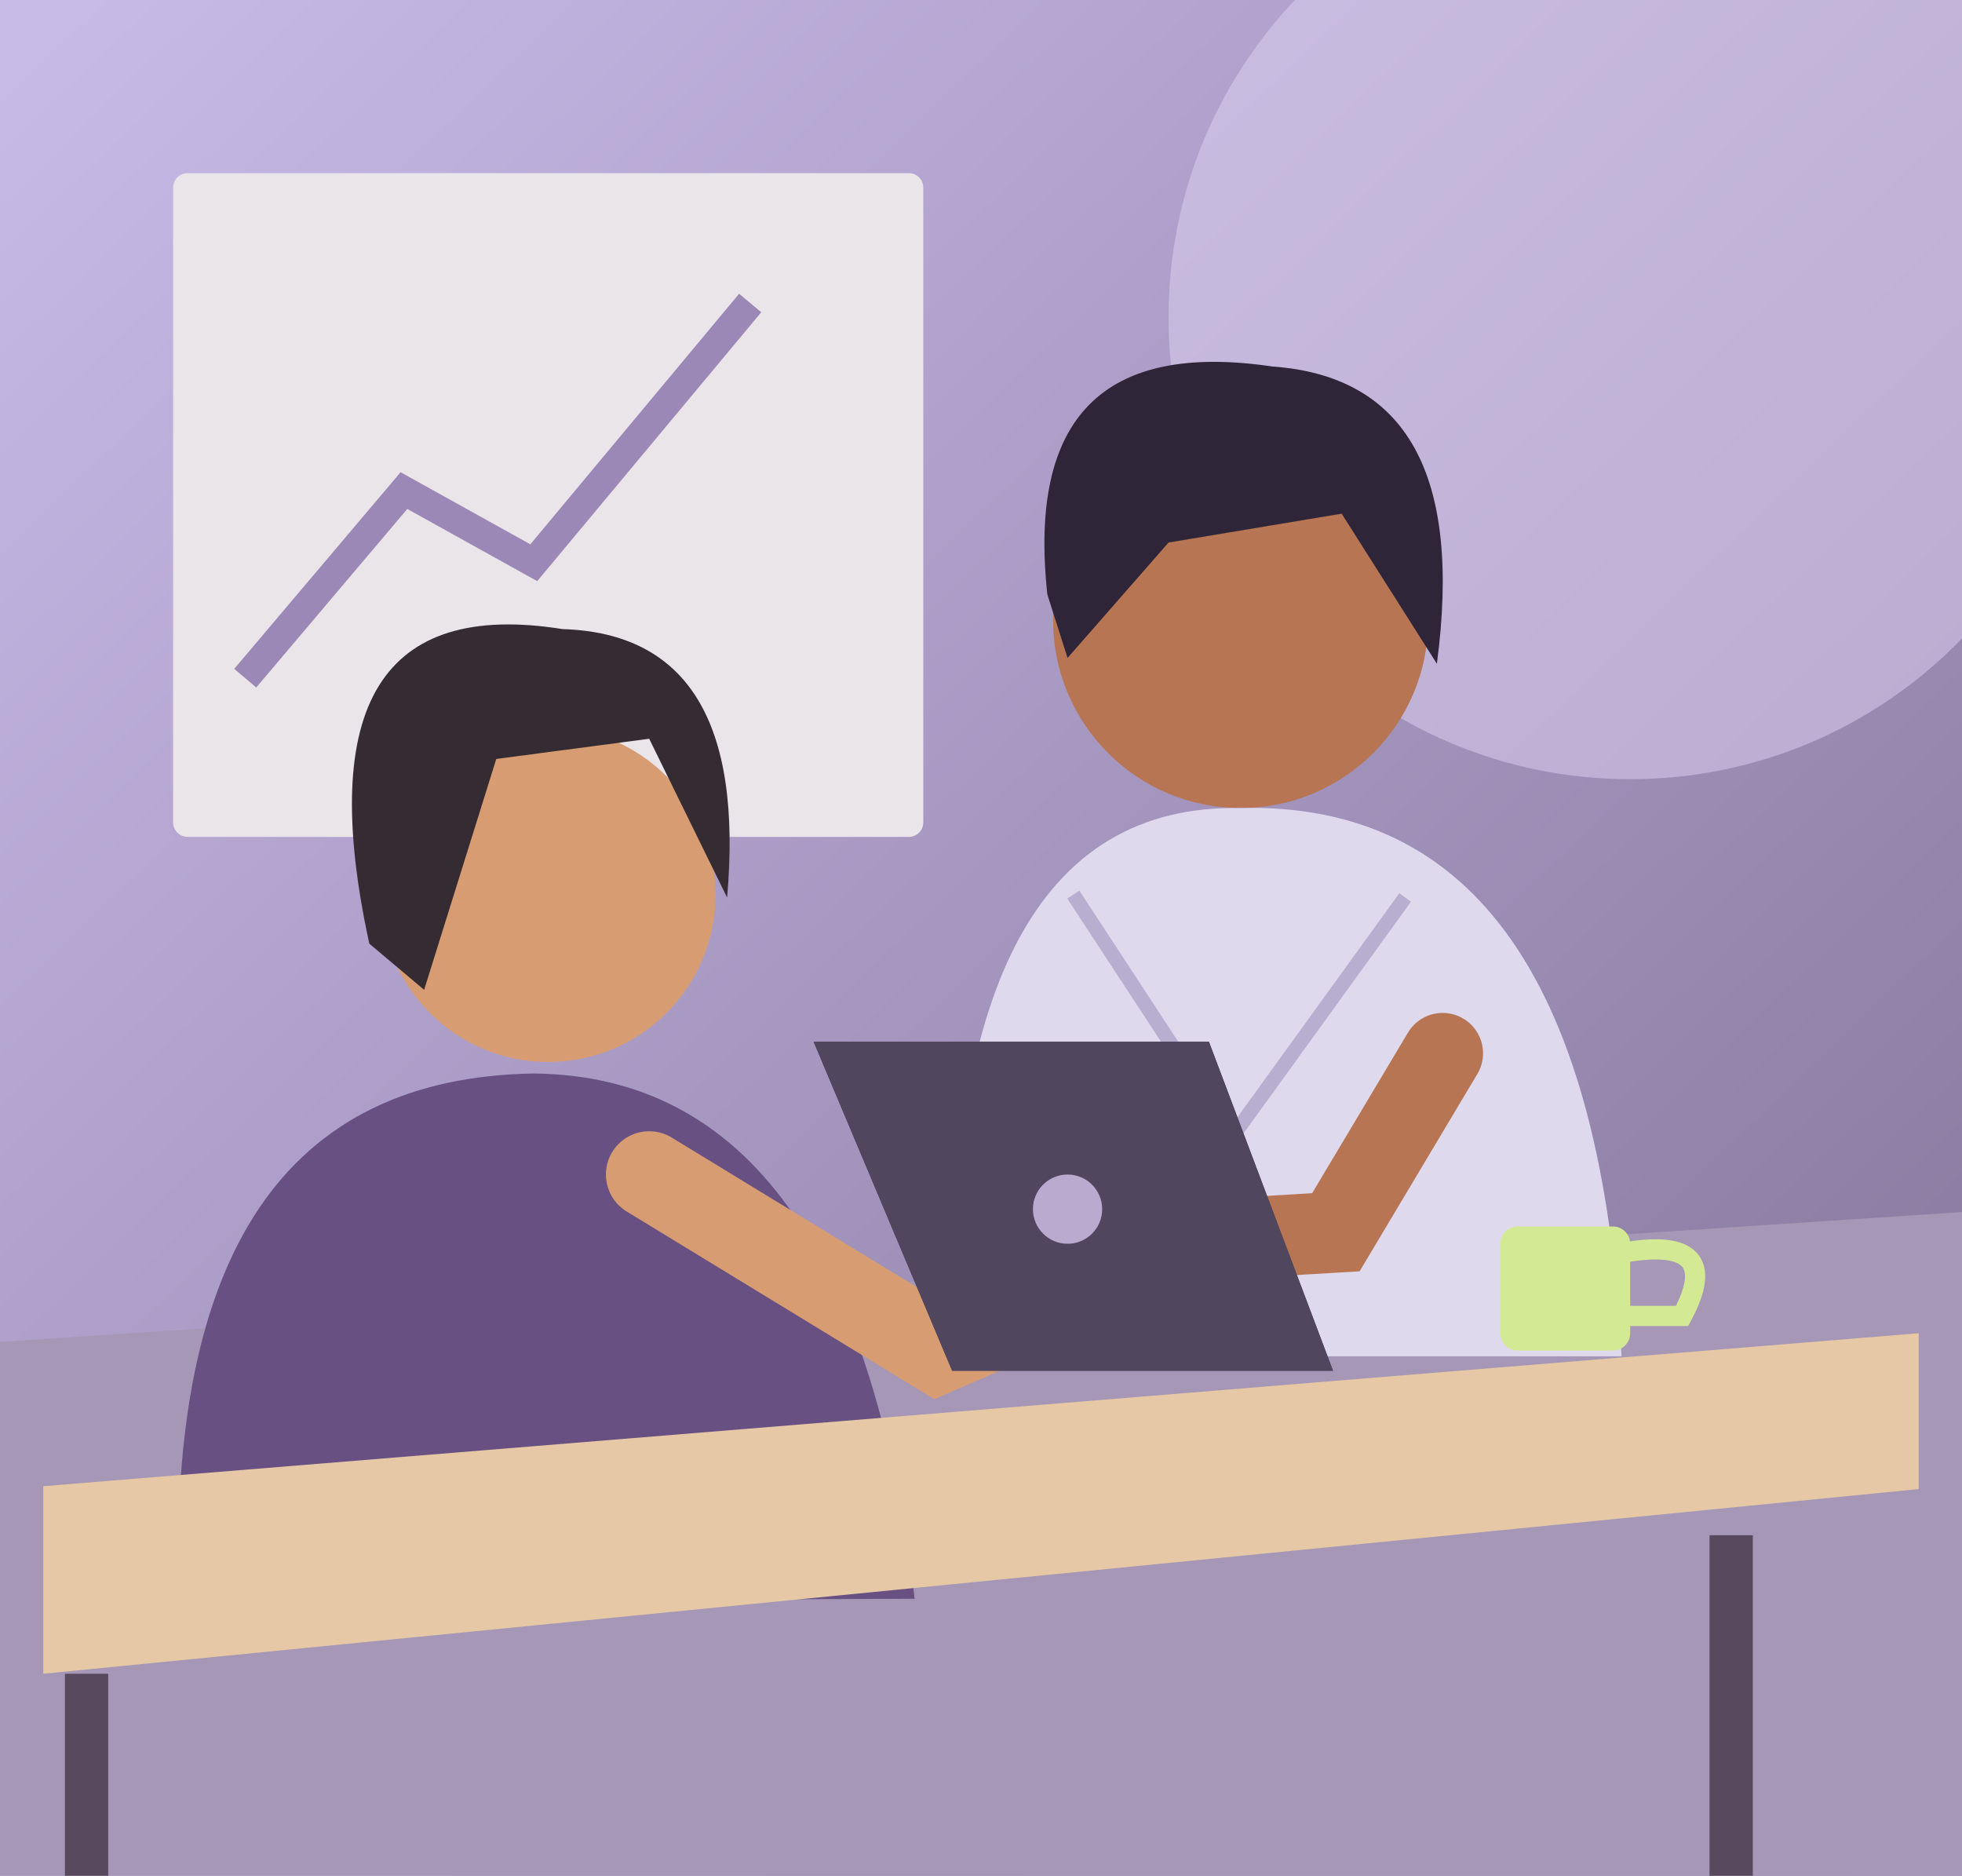
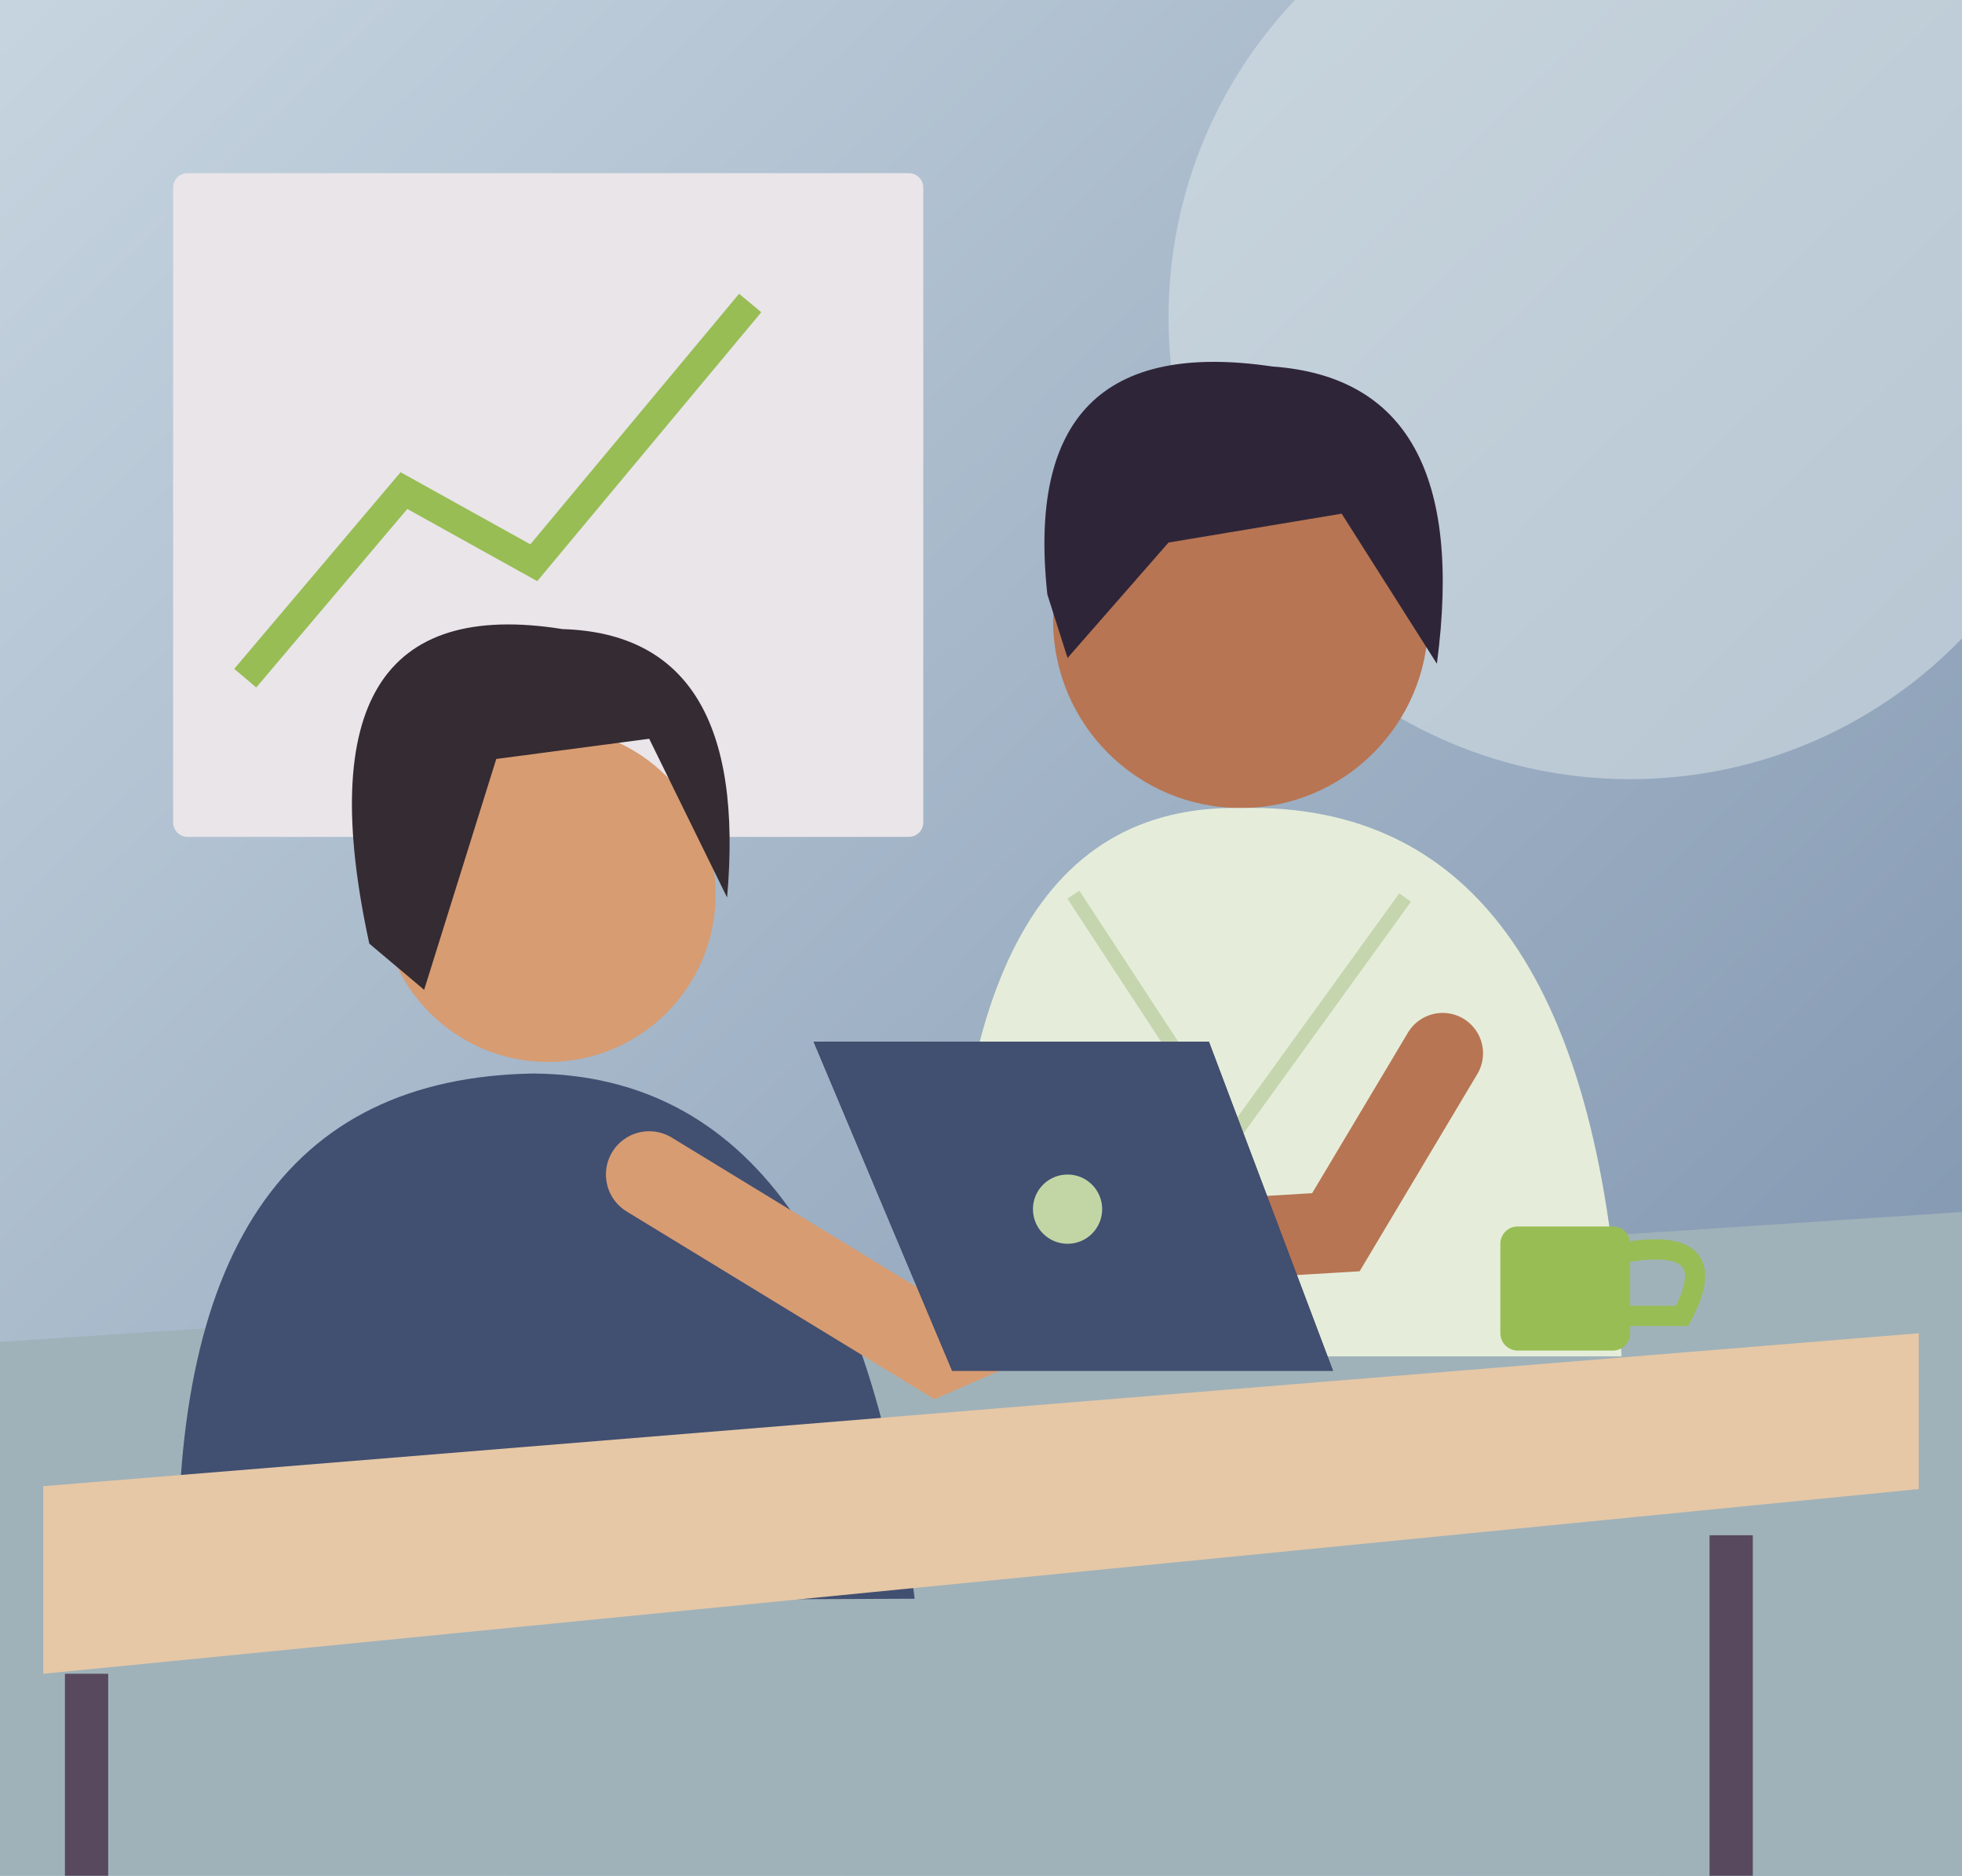
<svg xmlns="http://www.w3.org/2000/svg" viewBox="0 0 680 650">
  <defs>
    <linearGradient id="b" x2="1" y2="1">
-       <stop stop-color="#c9bce9" />
-       <stop offset="1" stop-color="#807095" />
+       <stop stop-color="#c7d5e0" />
+       <stop offset="1" stop-color="#788eaa" />
    </linearGradient>
  </defs>
  <rect width="680" height="650" fill="url(#b)" />
-   <circle cx="565" cy="110" r="160" fill="#e0d4f4" opacity=".5" />
-   <path d="M0 465L680 420V650H0" fill="#a597b5" />
+   <circle cx="565" cy="110" r="160" fill="#e0e9ec" opacity=".5" />
+   <path d="M0 465L680 420V650H0" fill="#a0b2b9" />
  <rect x="60" y="60" width="260" height="230" rx="5" fill="#e9e5e9" />
-   <path d="M85 235L140 170l45 25 75-90" fill="none" stroke="#9b88b6" stroke-width="10" />
+   <path d="M85 235L140 170l45 25 75-90" fill="none" stroke="#98bd54" stroke-width="10" />
  <circle cx="430" cy="215" r="65" fill="#b77553" />
  <path d="M363 206q-10-92 78-79 70 5 57 103l-33-52-60 10-35 40" fill="#2f2539" />
-   <path d="M330 470q-5-192 100-190 122-3 132 190" fill="#ded9ed" />
-   <path d="M372 310l55 84 60-83" fill="none" stroke="#b8aecf" stroke-width="5" />
+   <path d="M330 470q-5-192 100-190 122-3 132 190" fill="#e5edda" />
+   <path d="M372 310l55 84 60-83" fill="none" stroke="#c5d6af" stroke-width="5" />
  <circle cx="190" cy="310" r="58" fill="#d79c72" />
  <path d="M128 327q-27-124 67-109 65 2 57 93l-27-55-53 7-25 80" fill="#352b32" />
-   <path d="M62 555q-6-181 123-183 110 1 132 182" fill="#685083" />
+   <path d="M62 555q-6-181 123-183 110 1 132 182" fill="#414f71" />
  <path d="M225 407l100 61 78-34" fill="none" stroke="#d79c72" stroke-width="30" stroke-linecap="round" />
  <path d="M500 365l-37 62-67 4" fill="none" stroke="#b77553" stroke-width="28" stroke-linecap="round" />
  <path d="M15 515l650-53v54L15 580" fill="#e6c8a6" />
  <path d="M330 475l-48-114h137l43 114" fill="#40394d" />
-   <path d="M282 361h137l43 114H330z" fill="#50465e" />
-   <circle cx="370" cy="419" r="12" fill="#b9aad0" />
+   <path d="M282 361h137l43 114H330z" fill="#414f71" />
+   <circle cx="370" cy="419" r="12" fill="#c2d6a5" />
  <path d="M30 580v70m570-118v118" stroke="#59495e" stroke-width="15" />
-   <rect x="520" y="425" width="45" height="43" rx="6" fill="#d4e994" />
-   <path d="M563 434q35-6 20 22h-20" fill="none" stroke="#d4e994" stroke-width="7" />
+   <rect x="520" y="425" width="45" height="43" rx="6" fill="#98bd54" />
+   <path d="M563 434q35-6 20 22h-20" fill="none" stroke="#98bd54" stroke-width="7" />
</svg>
